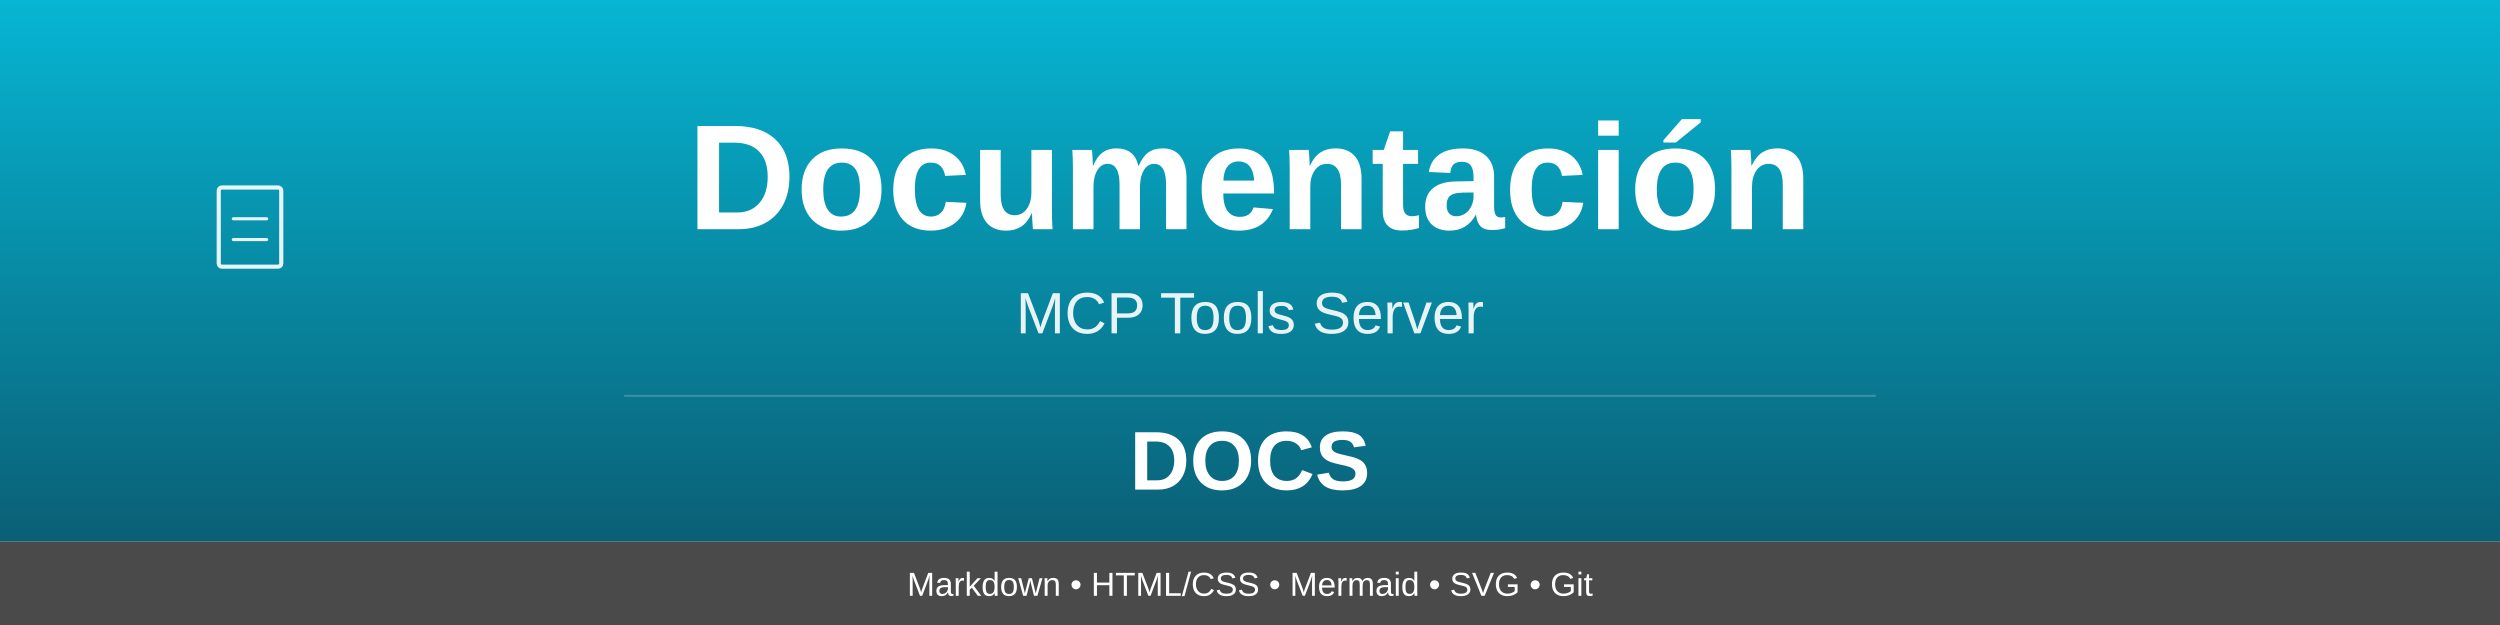
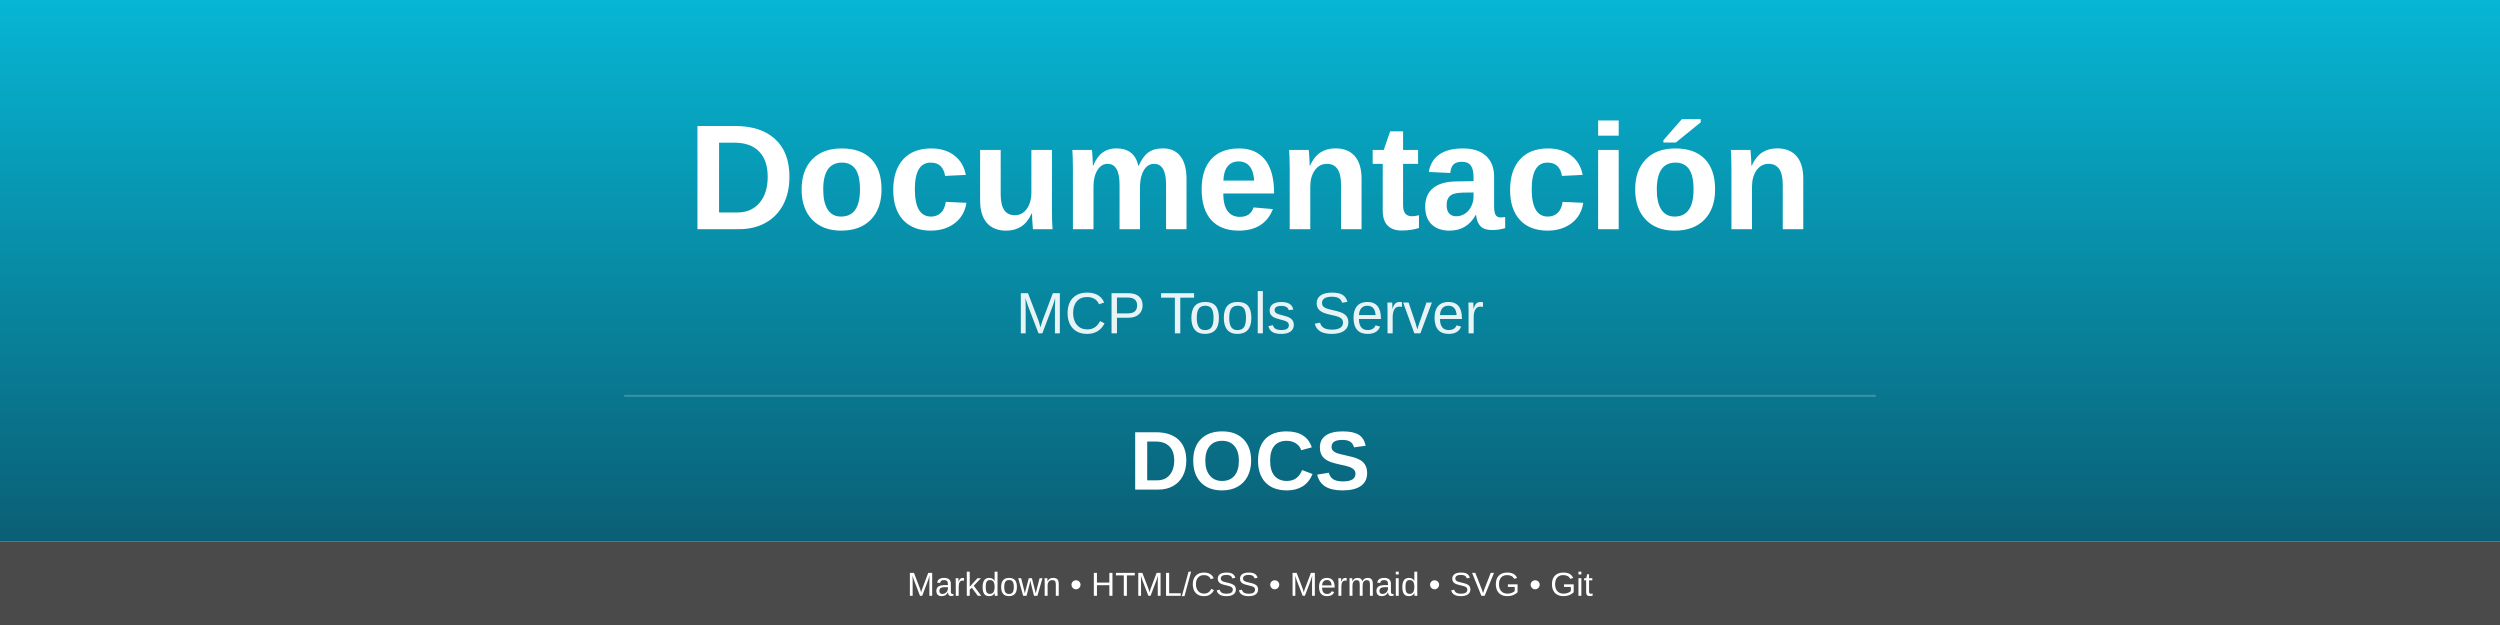
<svg xmlns="http://www.w3.org/2000/svg" viewBox="0 0 1200 300" width="1200" height="300">
  <defs>
    <linearGradient id="gradient-cyan-docs" x1="0%" y1="0%" x2="0%" y2="100%">
      <stop offset="0%" style="stop-color:#06B6D4;stop-opacity:1" />
      <stop offset="100%" style="stop-color:#0a5f75;stop-opacity:1" />
    </linearGradient>
  </defs>
  <rect width="1200" height="260" fill="url(#gradient-cyan-docs)" />
  <rect y="260" width="1200" height="40" fill="#4A4A4A" />
-   <rect x="105" y="90" width="30" height="38" rx="1.5" fill="none" stroke="white" stroke-width="2" stroke-opacity="0.9" />
-   <line x1="112" y1="105" x2="128" y2="105" stroke="white" stroke-width="1.5" stroke-opacity="0.9" stroke-linecap="round" />
-   <line x1="112" y1="115" x2="128" y2="115" stroke="white" stroke-width="1.5" stroke-opacity="0.9" stroke-linecap="round" />
  <text x="600" y="110" font-family="Arial, Helvetica, sans-serif" font-size="72" font-weight="bold" fill="white" text-anchor="middle">
    Documentación
  </text>
  <text x="600" y="160" font-family="Arial, Helvetica, sans-serif" font-size="28" font-weight="300" fill="white" fill-opacity="0.9" text-anchor="middle">
    MCP Tools Server
  </text>
  <line x1="300" y1="190" x2="900" y2="190" stroke="white" stroke-width="1" stroke-opacity="0.2" stroke-linecap="round" />
  <text x="600" y="235" font-family="Arial, Helvetica, sans-serif" font-size="40" font-weight="bold" fill="white" text-anchor="middle">
    DOCS
  </text>
  <text x="600" y="286" font-family="Arial, Helvetica, sans-serif" font-size="16" font-weight="400" fill="white" text-anchor="middle">
    Markdown • HTML/CSS • Mermaid • SVG • Git
  </text>
</svg>
